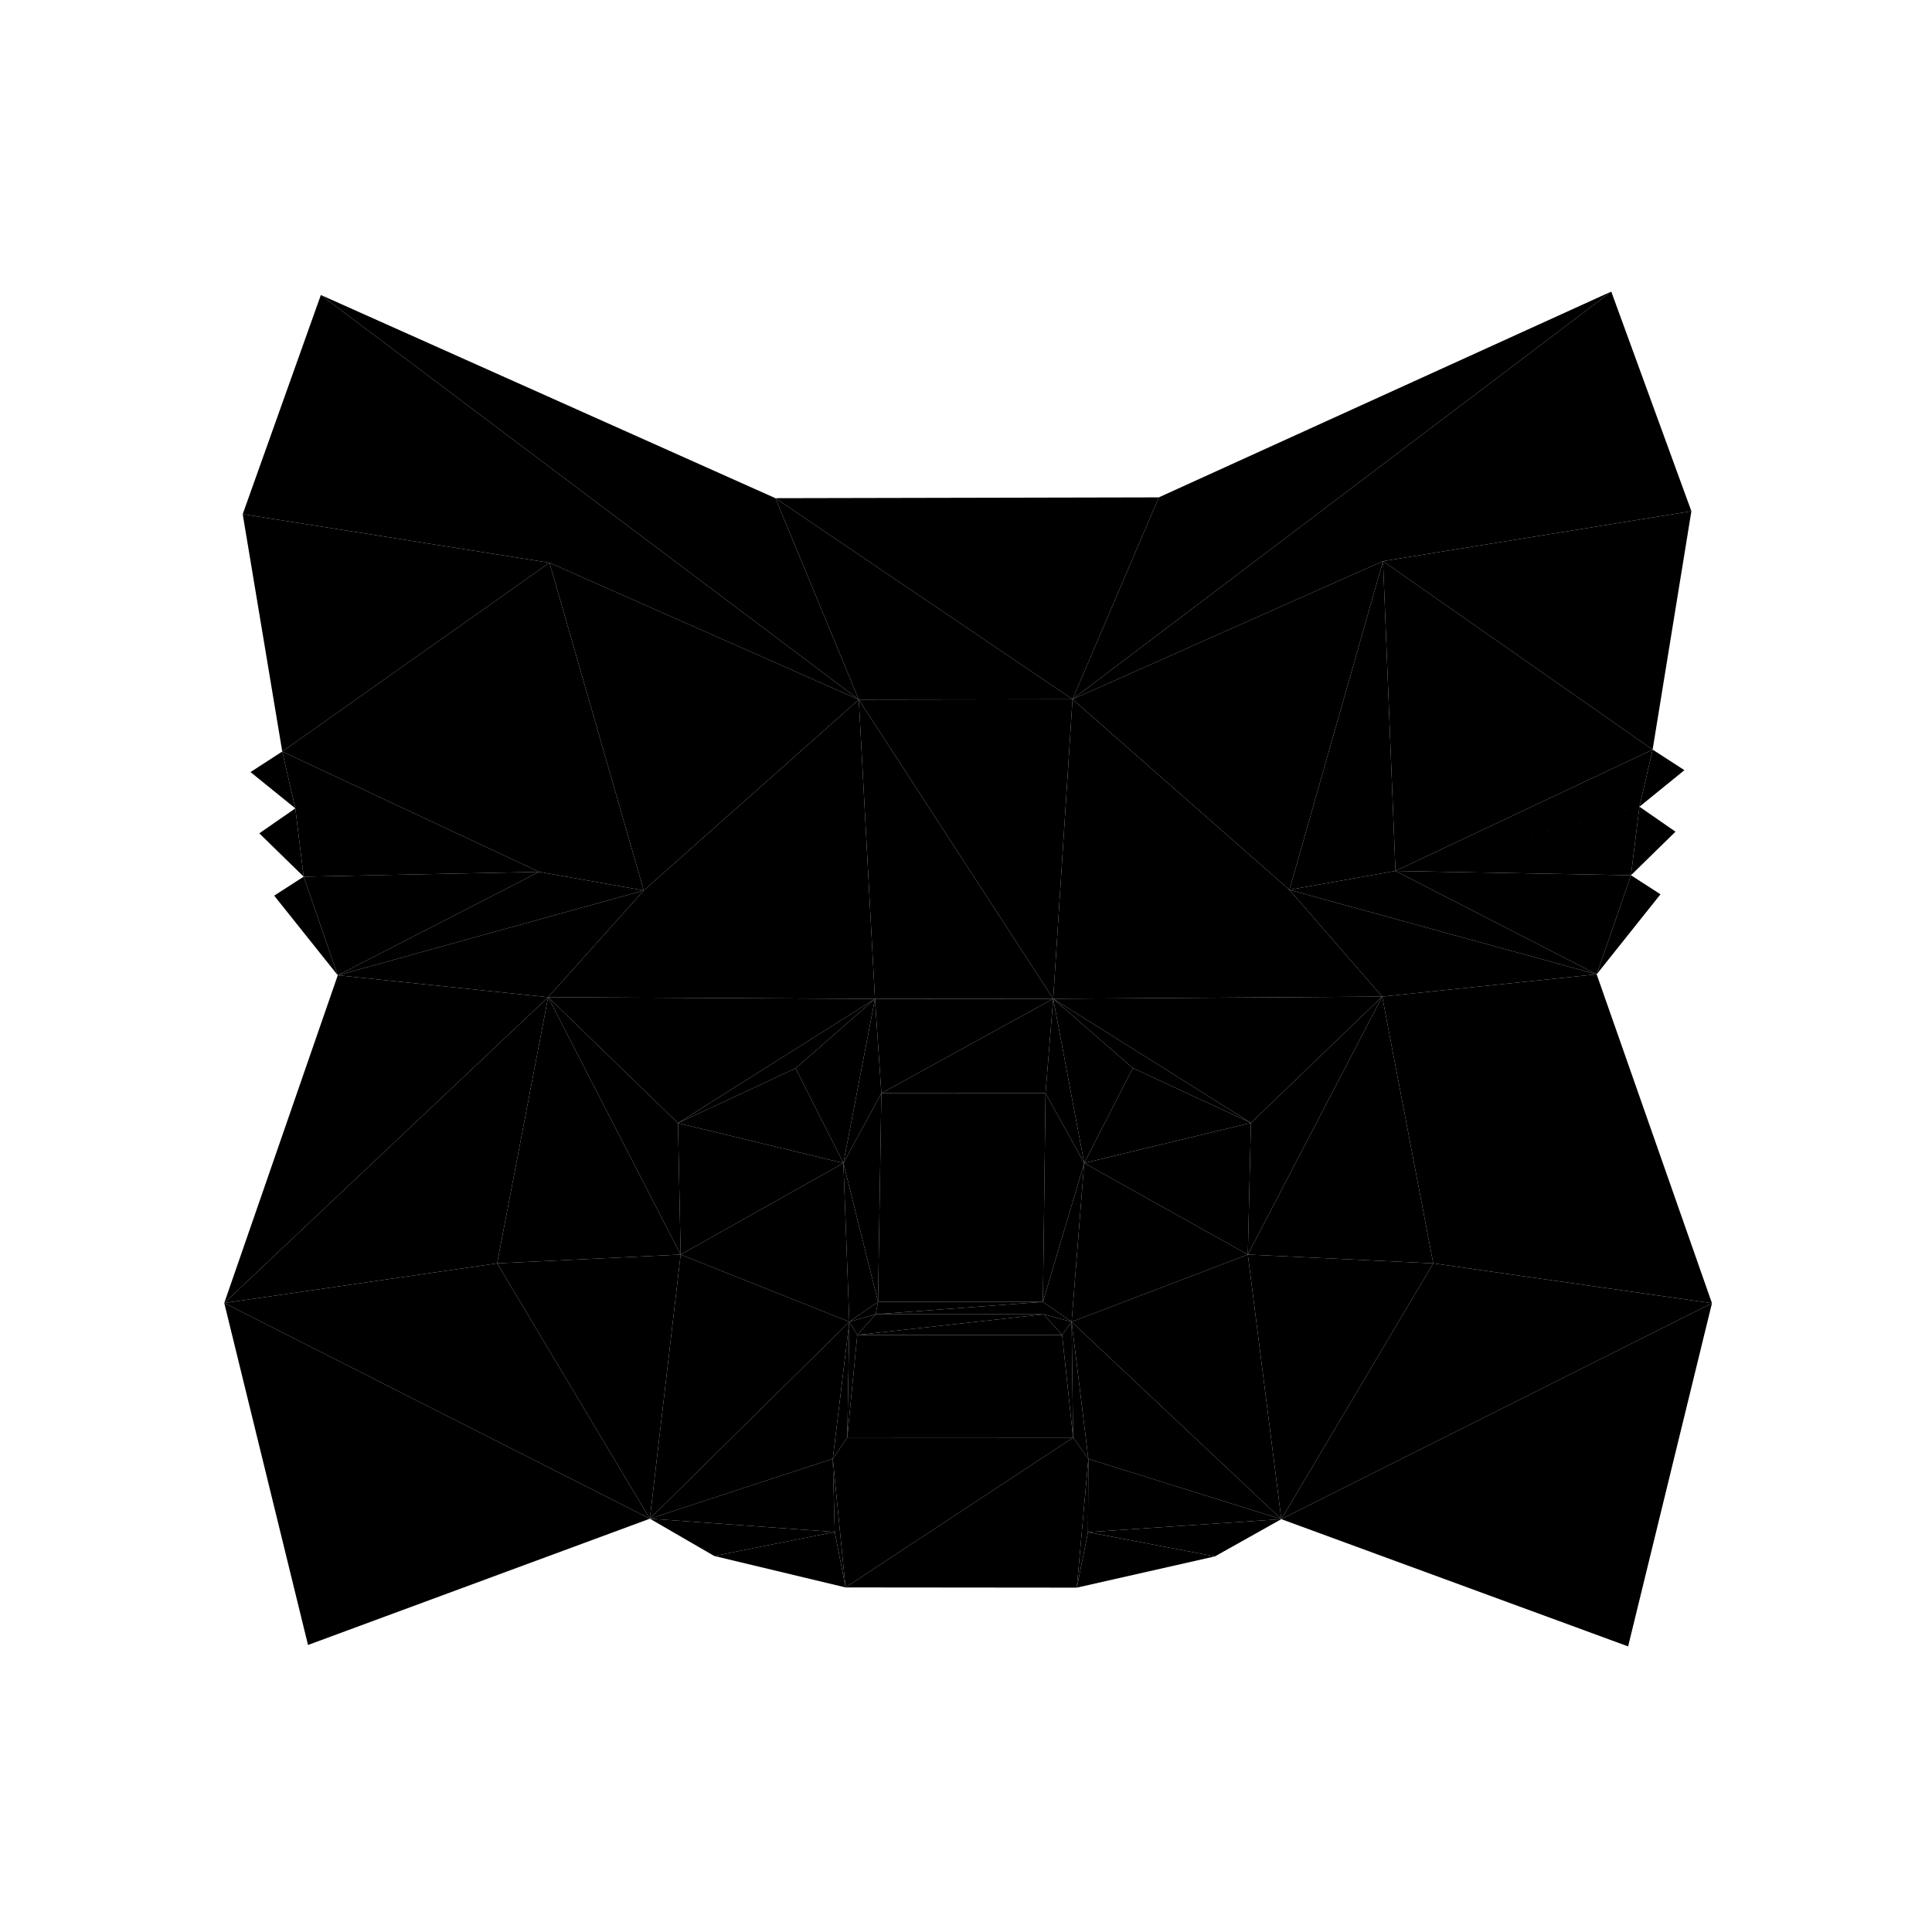
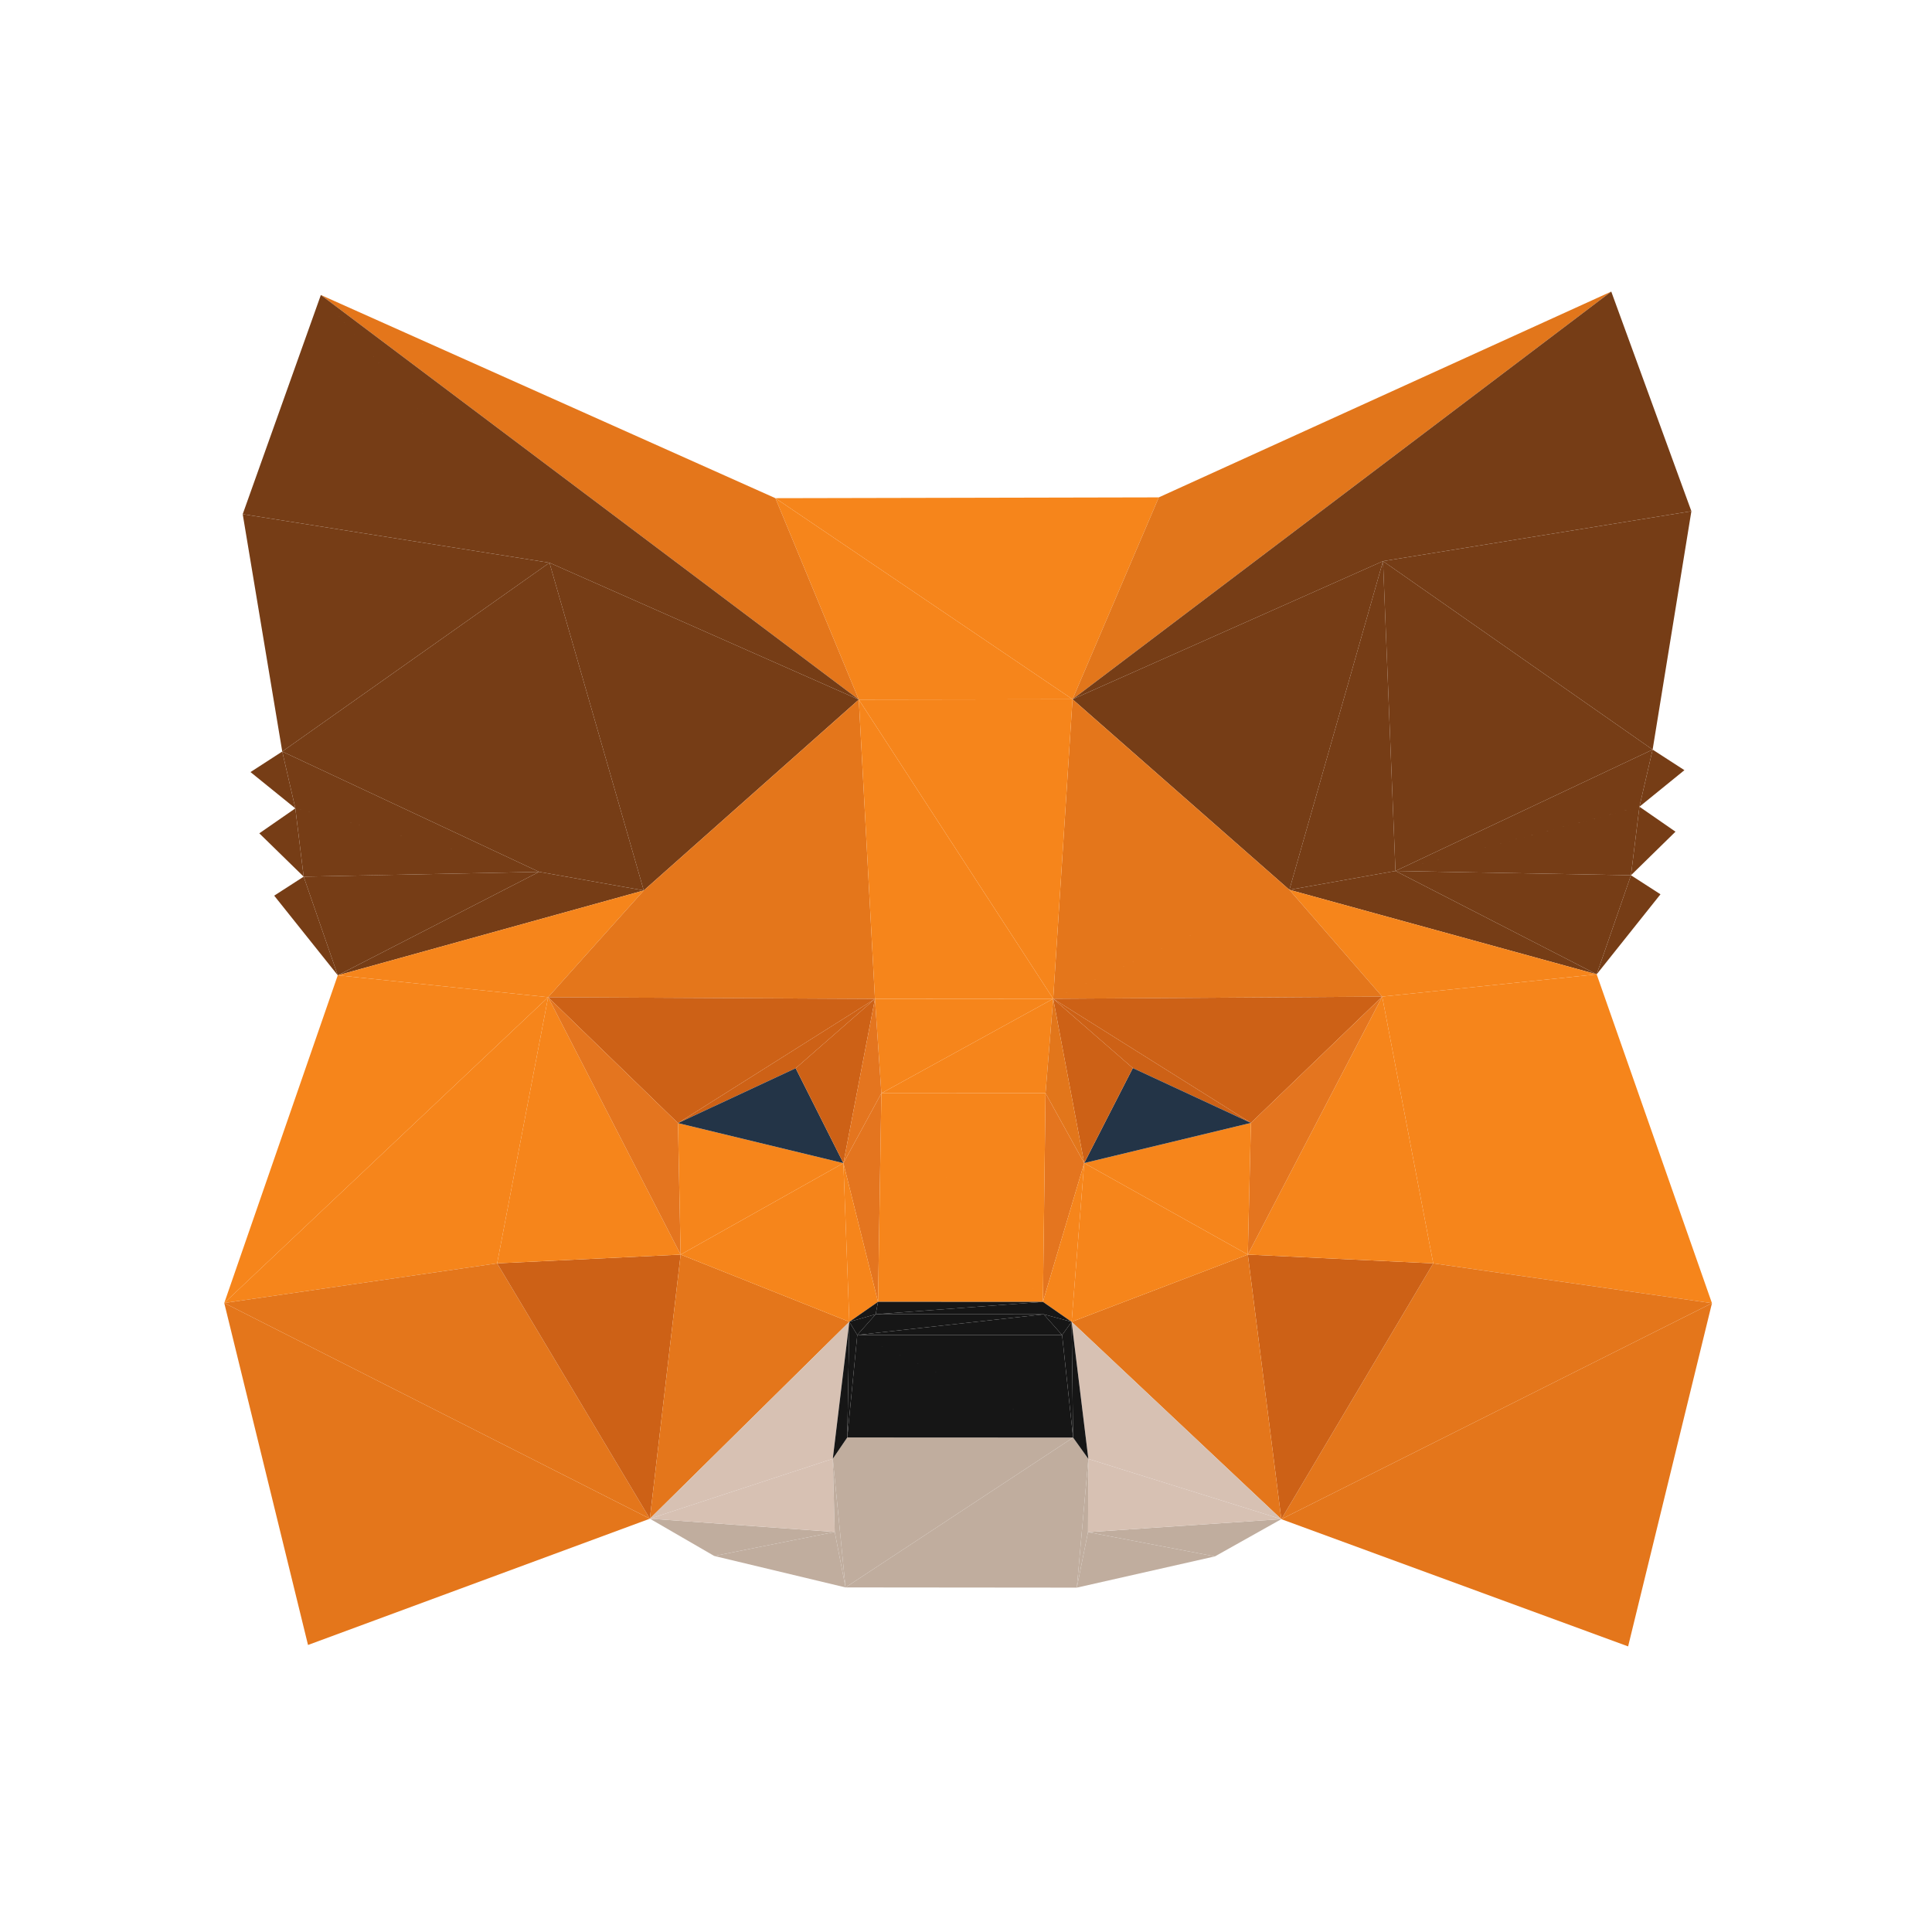
- <svg xmlns="http://www.w3.org/2000/svg" class="icon" viewBox="0 0 1024 1024" width="200" height="200">
+ <svg xmlns="http://www.w3.org/2000/svg" t="1573457875673" class="icon" viewBox="0 0 1024 1024" version="1.1" p-id="856" width="200" height="200">
  <defs>
-     <style />
+     <style type="text/css" />
  </defs>
-   <path d="M568.46 370.62l-113.28.176-44.2-106.752z" />
-   <path d="M410.98 264.044l203.202-.424-45.722 107z" />
-   <path d="M455.18 370.796L170.064 156.352 410.98 264.044z" />
-   <path d="M853.998 154.54l-285.54 216.08 45.724-107z" />
-   <path d="M285.726 462.106L156.534 428.45l-6.934-30.13zm-124.774 2.54l-4.42-36.196 129.194 33.656zm18.074 52.28l106.7-54.82 55.48 9.854z" />
-   <path d="M160.952 464.646l124.774-2.54-106.7 54.82zm578.674-3.018l136.3-64.316-6.992 30.26zm124.826 2.284l-124.826-2.284 129.308-34.054zm-18.182 52.5l-162.86-44.794 56.216-9.99z" />
-   <path d="M864.452 463.912l-18.182 52.5-106.644-54.784zM291.226 298.26l-5.5 163.846L149.6 398.32zm49.982 173.7l-55.482-9.854 5.5-163.846z" />
-   <path d="M344.44 804.94l42.34-22.406 7.406-1.744zm286.848-24.008l6.538 1.754 41.3 22.496z" />
-   <path d="M875.926 397.312l-136.3 64.316-6.6-164.212z" />
-   <path d="M733.026 297.416l6.6 164.212-56.218 9.99z" />
-   <path d="M344.44 804.94l-181.186 66.93-44.394-181.25z" />
-   <path d="M132.772 409.216l16.83-10.896 6.932 30.13z" />
-   <path d="M907.374 690.724l-44.44 181.9-183.808-67.44z" />
-   <path d="M291.226 298.26l163.954 72.536L341.208 471.96zM160.952 464.646L137.44 441.68l19.092-13.232zm522.456 6.972L568.46 370.62l164.566-73.206zm209.364-63.412l-23.838 19.368 6.992-30.26zM149.6 398.32l-20.96-125.808 162.586 25.748zm29.426 118.606l-33.696-42.21 15.62-10.07z" />
-   <path d="M864.452 463.912l4.482-36.34 19.106 13.238zM733.026 297.416l163.442-26.472-20.542 126.368z" />
-   <path d="M290.518 528.532L118.86 690.618l60.164-173.692z" />
-   <path d="M846.27 516.412l18.18-52.5 15.636 10.076z" />
-   <path d="M263.492 669.598l-144.63 21.02 171.656-162.086z" />
-   <path d="M118.862 690.62l144.63-21.022 80.95 135.34z" />
-   <path d="M732.598 528.218l113.672-11.806 61.104 174.312zm0 0l174.776 162.506-147.728-21.114z" />
-   <path d="M679.126 805.182l80.52-135.572 147.728 21.114z" />
-   <path d="M179.026 516.926l162.18-44.966-50.688 56.572zm667.244-.514l-113.672 11.806-49.19-56.6z" />
-   <path d="M341.208 471.96L455.18 370.796l8.568 158.632zm122.54 57.468l-173.23-.896 50.69-56.572zm219.66-57.81l49.19 56.6-174.382 1.144zM558.216 529.36l10.244-158.74 114.948 100.998z" />
-   <path d="M170.064 156.352L455.18 370.796 291.226 298.26zM291.226 298.26l-162.584-25.748 41.42-116.16zm562.772-143.72l42.47 116.404-163.442 26.472zM733.026 297.416L568.46 370.622 853.998 154.54z" />
-   <path d="M455.18 370.796l113.28-.174-10.244 158.74z" />
-   <path d="M558.216 529.36l-94.468.068-8.568-158.632z" />
-   <path d="M344.44 804.94l-80.948-135.342 97.266-4.644zm334.686.242L661.37 664.954l98.276 4.656zM359.352 595.27l-68.834-66.74 173.23.9z" />
-   <path d="M290.518 528.532l70.24 136.422-97.266 4.644z" />
-   <path d="M290.518 528.532l68.834 66.74 1.406 69.682z" />
-   <path d="M558.216 529.36l174.38-1.142-69.58 66.942z" />
-   <path d="M759.646 669.61l-98.276-4.656L732.6 528.22z" />
-   <path d="M732.598 528.218L661.37 664.954l1.646-69.794z" />
-   <path d="M378.57 824.702l-34.128-19.764 97.99 7.024zm198.09-12.638l102.466-6.88-35.198 19.74z" />
-   <path d="M463.748 529.428l-42.032 36.764-62.364 29.08z" />
-   <path d="M441.402 773.172l1.03 38.79-97.99-7.024z" />
-   <path d="M663.016 595.16l-62.6-29.06-42.2-36.74z" />
-   <path d="M450.16 700.576L344.44 804.938l16.32-139.984z" />
-   <path d="M344.44 804.94l105.72-104.364-8.758 72.596zm232.408-31.692l102.278 31.934-102.464 6.882z" />
-   <path d="M567.982 700.598l93.388-35.644 17.756 140.228z" />
-   <path d="M679.126 805.182l-102.278-31.934-8.866-72.65z" />
-   <path d="M360.76 664.954l-1.408-69.684 87.666 21.214z" />
-   <path d="M447.018 616.484l-87.666-21.214 62.364-29.078z" />
-   <path d="M661.37 664.954l-86.72-48.5 88.366-21.294z" />
-   <path d="M574.65 616.452l25.768-50.352 62.598 29.06z" />
-   <path d="M421.716 566.192l42.032-36.764-16.73 87.056zm178.702-.092l-25.768 50.352-16.434-87.09z" />
-   <path d="M467.144 579.45l-3.396-50.02 94.468-.068z" />
-   <path d="M447.018 616.484l16.73-87.056 3.396 50.022z" />
-   <path d="M558.216 529.36l-4.062 50.052-87.01.04z" />
-   <path d="M574.65 616.452l-20.496-37.04 4.062-50.05z" />
-   <path d="M442.432 811.96l5.714 29.408-69.576-16.666zm201.496 12.964l-73.192 16.558 5.926-29.418z" />
-   <path d="M450.16 700.576l-89.4-35.62 86.258-48.472zm124.49-84.124l86.72 48.502-93.388 35.644z" />
-   <path d="M467.144 579.45l-1.776 110.544-18.35-73.51z" />
-   <path d="M447.018 616.484l18.35 73.51-15.21 10.58z" />
-   <path d="M554.154 579.412l20.496 37.04-21.888 73.554z" />
-   <path d="M567.982 700.598l-15.22-10.592 21.888-73.554z" />
-   <path d="M467.144 579.45l87.01-.038-1.392 110.594zm85.616 110.556l-87.392-.012 1.776-110.544z" />
-   <path d="M448.146 841.368l-5.714-29.406-1.03-38.79zm128.702-68.12l-.186 38.816-5.926 29.418z" />
-   <path d="M441.402 773.172l7.676-11.288-.932 79.484zm6.744 68.196l.932-79.484 119.686.06z" />
-   <path d="M568.764 761.944l1.972 79.538-122.59-.114zm1.972 79.536l-1.972-79.536 8.084 11.304z" />
-   <path d="M449.08 761.884l-7.678 11.288 8.756-72.596zm118.902-61.286l8.866 72.65-8.084-11.304zm-103.862-4.004l1.248-6.6 87.394.012z" />
-   <path d="M450.16 700.576l15.208-10.582-1.246 6.6z" />
-   <path d="M552.76 690.006l.436 6.604-89.074-.016zm.436 6.604l-.434-6.604 15.22 10.592zm-103.036 3.966l4.22 6.996-5.3 54.312z" />
-   <path d="M464.12 696.594l-9.74 10.978-4.22-6.996zm104.644 65.35l-5.822-54.348 5.04-7z" />
-   <path d="M567.982 700.598l-5.04 6.998-9.746-10.986zm.782 61.346l-119.686-.06 5.3-54.312zM454.38 707.572l108.56.024 5.824 54.348zm0 0l9.74-10.978 89.076.016z" />
-   <path d="M553.196 696.61l9.746 10.986-108.562-.024z" />
+   <path d="M568.46 370.62l-113.28 0.176-44.2-106.752z" fill="#F6851B" p-id="857" />
+   <path d="M410.98 264.044l203.202-0.424-45.722 107z" fill="#F6851B" p-id="858" />
+   <path d="M455.18 370.796L170.064 156.352l240.916 107.692z" fill="#E4761B" p-id="859" />
+   <path d="M853.998 154.54l-285.54 216.08 45.724-107z" fill="#E2761B" p-id="860" />
+   <path d="M285.726 462.106l-129.192-33.656L149.6 398.32zM160.952 464.646l-4.42-36.196 129.194 33.656zM179.026 516.926l106.7-54.82 55.48 9.854z" fill="#763D16" p-id="861" />
+   <path d="M160.952 464.646l124.774-2.54-106.7 54.82zM739.626 461.628l136.3-64.316-6.992 30.26zM864.452 463.912l-124.826-2.284 129.308-34.054zM846.27 516.412l-162.86-44.794 56.216-9.99z" fill="#763D16" p-id="862" />
+   <path d="M864.452 463.912l-18.182 52.5-106.644-54.784zM291.226 298.26l-5.5 163.846L149.6 398.32zM341.208 471.96l-55.482-9.854 5.5-163.846z" fill="#763D16" p-id="863" />
+   <path d="M344.44 804.94l42.34-22.406 7.406-1.744zM631.288 780.932l6.538 1.754 41.3 22.496z" fill="#E2761B" p-id="864" />
+   <path d="M875.926 397.312l-136.3 64.316-6.6-164.212z" fill="#763D16" p-id="865" />
+   <path d="M733.026 297.416l6.6 164.212-56.218 9.99z" fill="#763D16" p-id="866" />
+   <path d="M344.44 804.94l-181.186 66.93L118.86 690.62z" fill="#E4761B" p-id="867" />
+   <path d="M132.772 409.216l16.83-10.896 6.932 30.13z" fill="#763D16" p-id="868" />
+   <path d="M907.374 690.724l-44.44 181.9-183.808-67.44z" fill="#E4761B" p-id="869" />
+   <path d="M291.226 298.26l163.954 72.536-113.972 101.164zM160.952 464.646L137.44 441.68l19.092-13.232zM683.408 471.618L568.46 370.62l164.566-73.206zM892.772 408.206l-23.838 19.368 6.992-30.26zM149.6 398.32l-20.96-125.808 162.586 25.748zM179.026 516.926l-33.696-42.21 15.62-10.07z" fill="#763D16" p-id="870" />
+   <path d="M864.452 463.912l4.482-36.34 19.106 13.238zM733.026 297.416l163.442-26.472-20.542 126.368z" fill="#763D16" p-id="871" />
+   <path d="M290.518 528.532L118.86 690.618l60.164-173.692z" fill="#F6851B" p-id="872" />
+   <path d="M846.27 516.412l18.18-52.5 15.636 10.076z" fill="#763D16" p-id="873" />
+   <path d="M263.492 669.598l-144.63 21.02 171.656-162.086z" fill="#F6851B" p-id="874" />
+   <path d="M118.862 690.62l144.63-21.022 80.95 135.34z" fill="#E4761B" p-id="875" />
+   <path d="M732.598 528.218l113.672-11.806 61.104 174.312zM732.598 528.218l174.776 162.506-147.728-21.114z" fill="#F6851B" p-id="876" />
+   <path d="M679.126 805.182l80.52-135.572 147.728 21.114z" fill="#E4761B" p-id="877" />
+   <path d="M179.026 516.926l162.18-44.966-50.688 56.572zM846.27 516.412l-113.672 11.806-49.19-56.6z" fill="#F6851B" p-id="878" />
+   <path d="M341.208 471.96l113.972-101.164 8.568 158.632zM463.748 529.428l-173.23-0.896 50.69-56.572zM683.408 471.618l49.19 56.6-174.382 1.144zM558.216 529.36l10.244-158.74 114.948 100.998z" fill="#E4761B" p-id="879" />
+   <path d="M170.064 156.352L455.18 370.796l-163.954-72.536zM291.226 298.26l-162.584-25.748 41.42-116.16zM853.998 154.54l42.47 116.404-163.442 26.472zM733.026 297.416l-164.566 73.206L853.998 154.54z" fill="#763D16" p-id="880" />
+   <path d="M455.18 370.796l113.28-0.174-10.244 158.74z" fill="#F6851B" p-id="881" />
+   <path d="M558.216 529.36l-94.468 0.068-8.568-158.632z" fill="#F6851B" p-id="882" />
+   <path d="M344.44 804.94l-80.948-135.342 97.266-4.644zM679.126 805.182l-17.756-140.228 98.276 4.656zM359.352 595.27l-68.834-66.74 173.23 0.9z" fill="#CD6116" p-id="883" />
+   <path d="M290.518 528.532l70.24 136.422-97.266 4.644z" fill="#F6851B" p-id="884" />
+   <path d="M290.518 528.532l68.834 66.74 1.406 69.682z" fill="#E4751F" p-id="885" />
+   <path d="M558.216 529.36l174.38-1.142-69.58 66.942z" fill="#CD6116" p-id="886" />
+   <path d="M759.646 669.61l-98.276-4.656L732.6 528.22z" fill="#F6851B" p-id="887" />
+   <path d="M732.598 528.218l-71.228 136.736 1.646-69.794z" fill="#E4751F" p-id="888" />
+   <path d="M378.57 824.702l-34.128-19.764 97.99 7.024zM576.66 812.064l102.466-6.88-35.198 19.74z" fill="#C0AD9E" p-id="889" />
+   <path d="M463.748 529.428l-42.032 36.764-62.364 29.08z" fill="#CD6116" p-id="890" />
+   <path d="M441.402 773.172l1.03 38.79-97.99-7.024z" fill="#D7C1B3" p-id="891" />
+   <path d="M663.016 595.16l-62.6-29.06-42.2-36.74z" fill="#CD6116" p-id="892" />
+   <path d="M450.16 700.576l-105.72 104.362 16.32-139.984z" fill="#E4761B" p-id="893" />
+   <path d="M344.44 804.94l105.72-104.364-8.758 72.596zM576.848 773.248l102.278 31.934-102.464 6.882z" fill="#D7C1B3" p-id="894" />
+   <path d="M567.982 700.598l93.388-35.644 17.756 140.228z" fill="#E4761B" p-id="895" />
+   <path d="M679.126 805.182l-102.278-31.934-8.866-72.65z" fill="#D7C1B3" p-id="896" />
+   <path d="M360.76 664.954l-1.408-69.684 87.666 21.214z" fill="#F6851B" p-id="897" />
+   <path d="M447.018 616.484l-87.666-21.214 62.364-29.078z" fill="#233447" p-id="898" />
+   <path d="M661.37 664.954l-86.72-48.5 88.366-21.294z" fill="#F6851B" p-id="899" />
+   <path d="M574.65 616.452l25.768-50.352 62.598 29.06z" fill="#233447" p-id="900" />
+   <path d="M421.716 566.192l42.032-36.764-16.73 87.056zM600.418 566.1l-25.768 50.352-16.434-87.09z" fill="#CD6116" p-id="901" />
+   <path d="M467.144 579.45l-3.396-50.02 94.468-0.068z" fill="#F6851B" p-id="902" />
+   <path d="M447.018 616.484l16.73-87.056 3.396 50.022z" fill="#E4751F" p-id="903" />
+   <path d="M558.216 529.36l-4.062 50.052-87.01 0.04z" fill="#F6851B" p-id="904" />
+   <path d="M574.65 616.452l-20.496-37.04 4.062-50.05z" fill="#E2761B" p-id="905" />
+   <path d="M442.432 811.96l5.714 29.408-69.576-16.666zM643.928 824.924l-73.192 16.558 5.926-29.418z" fill="#C0AD9E" p-id="906" />
+   <path d="M450.16 700.576l-89.4-35.62 86.258-48.472zM574.65 616.452l86.72 48.502-93.388 35.644z" fill="#F6851B" p-id="907" />
+   <path d="M467.144 579.45l-1.776 110.544-18.35-73.51z" fill="#E4751F" p-id="908" />
+   <path d="M447.018 616.484l18.35 73.51-15.21 10.58z" fill="#F6851B" p-id="909" />
+   <path d="M554.154 579.412l20.496 37.04-21.888 73.554z" fill="#E4751F" p-id="910" />
+   <path d="M567.982 700.598l-15.22-10.592 21.888-73.554z" fill="#F6851B" p-id="911" />
+   <path d="M467.144 579.45l87.01-0.038-1.392 110.594zM552.76 690.006l-87.392-0.012 1.776-110.544z" fill="#F6851B" p-id="912" />
+   <path d="M448.146 841.368l-5.714-29.406-1.03-38.79zM576.848 773.248l-0.186 38.816-5.926 29.418z" fill="#C0AD9E" p-id="913" />
+   <path d="M441.402 773.172l7.676-11.288-0.932 79.484zM448.146 841.368l0.932-79.484 119.686 0.06z" fill="#C0AD9E" p-id="914" />
+   <path d="M568.764 761.944l1.972 79.538-122.59-0.114zM570.736 841.48l-1.972-79.536 8.084 11.304z" fill="#C0AD9E" p-id="915" />
+   <path d="M449.08 761.884l-7.678 11.288 8.756-72.596zM567.982 700.598l8.866 72.65-8.084-11.304zM464.12 696.594l1.248-6.6 87.394 0.012z" fill="#161616" p-id="916" />
+   <path d="M450.16 700.576l15.208-10.582-1.246 6.6z" fill="#161616" p-id="917" />
+   <path d="M552.76 690.006l0.436 6.604-89.074-0.016zM553.196 696.61l-0.434-6.604 15.22 10.592zM450.16 700.576l4.22 6.996-5.3 54.312z" fill="#161616" p-id="918" />
+   <path d="M464.12 696.594l-9.74 10.978-4.22-6.996zM568.764 761.944l-5.822-54.348 5.04-7z" fill="#161616" p-id="919" />
+   <path d="M567.982 700.598l-5.04 6.998-9.746-10.986zM568.764 761.944l-119.686-0.06 5.3-54.312zM454.38 707.572l108.56 0.024 5.824 54.348zM454.38 707.572l9.74-10.978 89.076 0.016z" fill="#161616" p-id="920" />
+   <path d="M553.196 696.61l9.746 10.986-108.562-0.024z" fill="#161616" p-id="921" />
</svg>
